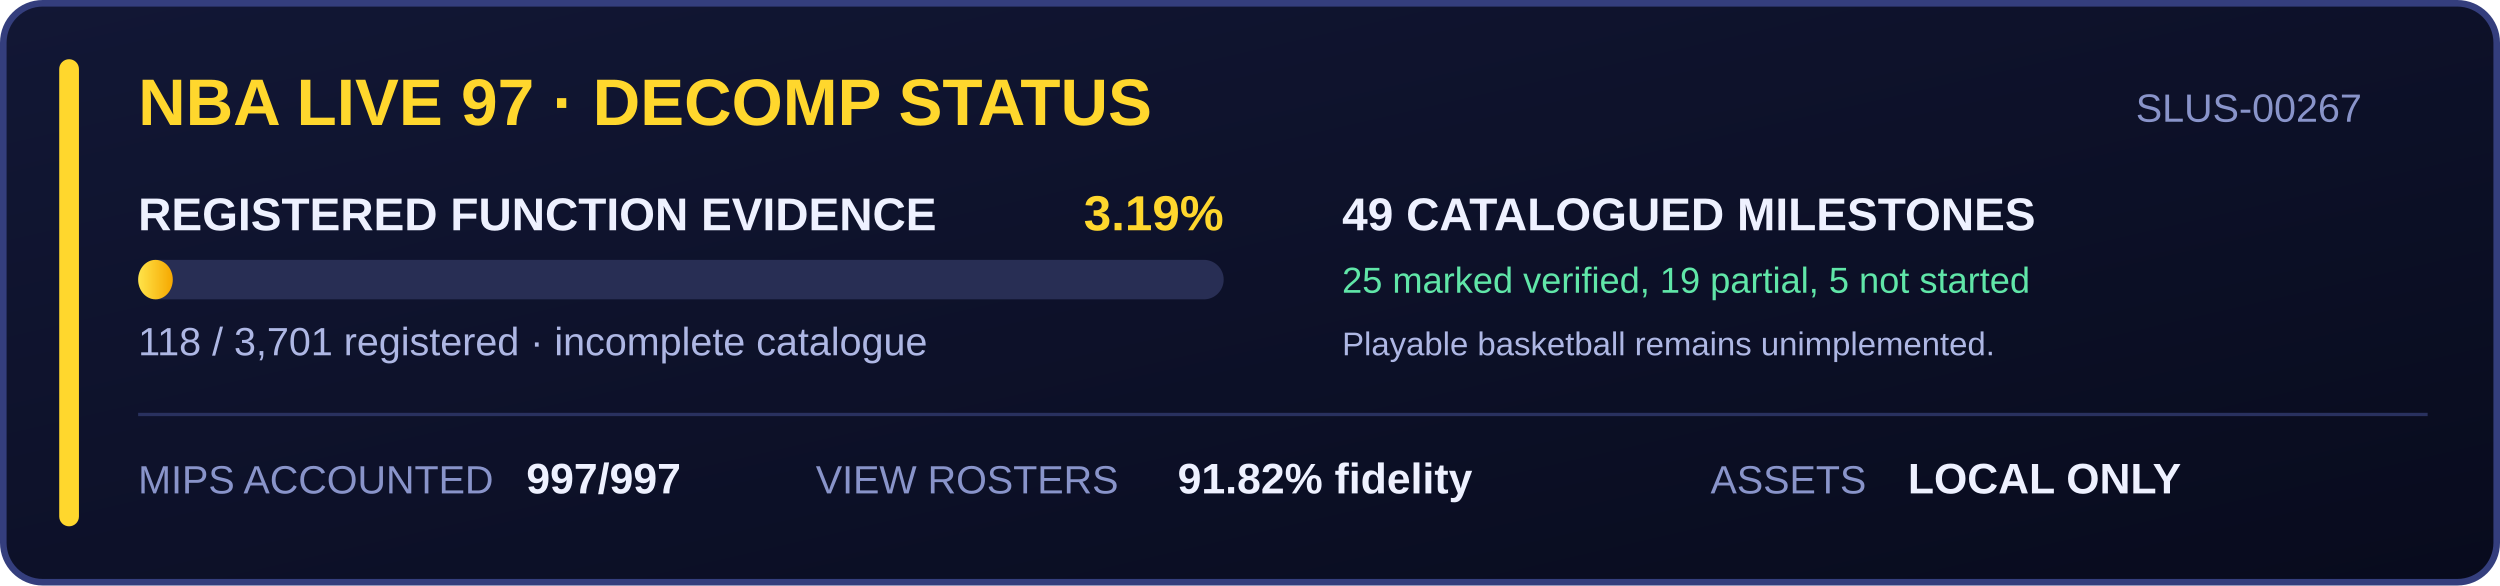
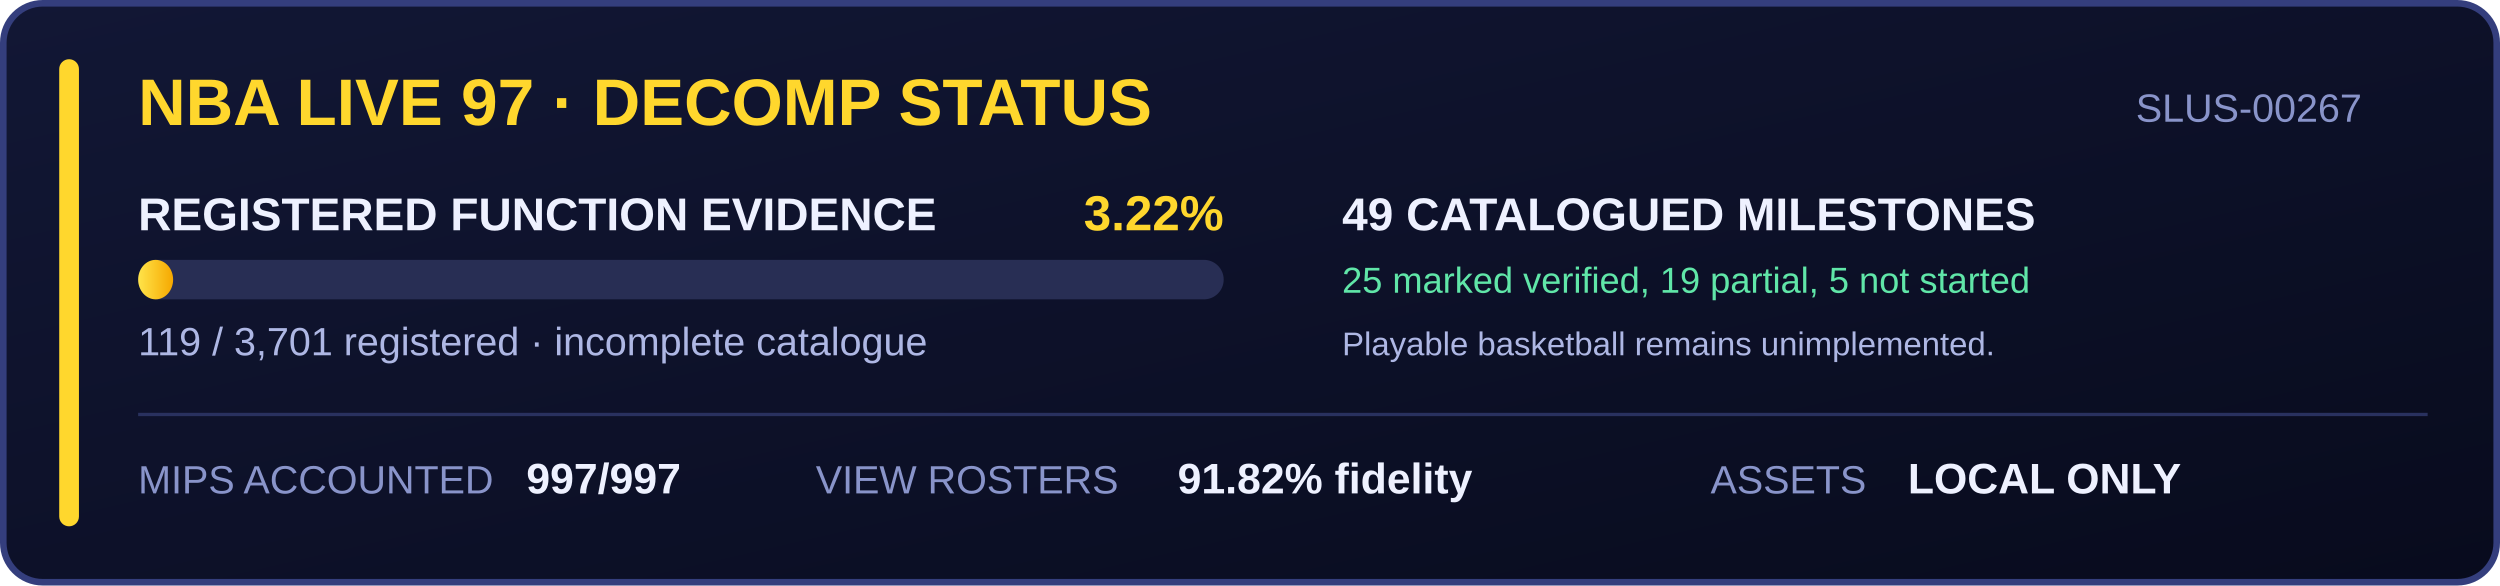
<svg xmlns="http://www.w3.org/2000/svg" width="760" height="178" viewBox="0 0 760 178" role="img" aria-labelledby="title desc">
  <defs>
    <linearGradient id="panel" x1="0" y1="0" x2="1" y2="1">
      <stop stop-color="#121735" />
      <stop offset="1" stop-color="#080b1d" />
    </linearGradient>
    <linearGradient id="gold" x1="0" y1="0" x2="1" y2="0">
      <stop stop-color="#ffe44a" />
      <stop offset="1" stop-color="#f6a800" />
    </linearGradient>
  </defs>
  <rect x="1" y="1" width="758" height="176" rx="12" fill="url(#panel)" stroke="#343e7d" stroke-width="2" />
  <rect x="18" y="18" width="6" height="142" rx="3" fill="#ffd72d" />
  <g font-family="Segoe UI, Arial, sans-serif">
    <text x="42" y="38" fill="#ffd72d" font-size="20" font-weight="700">NBA LIVE 97 · DECOMP STATUS</text>
    <text x="718" y="37" fill="#8994ca" font-size="12" text-anchor="end">SLUS-00267</text>
    <text x="42" y="70" fill="#eef1ff" font-size="14" font-weight="600">REGISTERED FUNCTION EVIDENCE</text>
-     <text x="372" y="70" fill="#ffd72d" font-size="15" font-weight="700" text-anchor="end">3.19%</text>
+     <text x="372" y="70" fill="#ffd72d" font-size="15" font-weight="700" text-anchor="end">3.22%</text>
    <rect x="42" y="79" width="330" height="12" rx="6" fill="#282e54" />
-     <rect x="42" y="79" width="10.53" height="12" rx="6" fill="url(#gold)" />
-     <text x="42" y="108" fill="#aeb7e4" font-size="12">118 / 3,701 registered · incomplete catalogue</text>
+     <rect x="42" y="79" width="10.63" height="12" rx="6" fill="url(#gold)" />
+     <text x="42" y="108" fill="#aeb7e4" font-size="12">119 / 3,701 registered · incomplete catalogue</text>
    <text x="408" y="70" fill="#eef1ff" font-size="14" font-weight="600">49 CATALOGUED MILESTONES</text>
    <text x="408" y="89" fill="#60e6a8" font-size="11">25 marked verified, 19 partial, 5 not started</text>
    <text x="408" y="108" fill="#aeb7e4" font-size="10">Playable basketball remains unimplemented.</text>
    <line x1="42" y1="126" x2="738" y2="126" stroke="#29315f" />
    <text x="42" y="150" fill="#8994ca" font-size="12">MIPS ACCOUNTED</text>
    <text x="160" y="150" fill="#eef1ff" font-size="13" font-weight="700">997/997</text>
    <text x="248" y="150" fill="#8994ca" font-size="12">VIEW ROSTERS</text>
    <text x="358" y="150" fill="#eef1ff" font-size="13" font-weight="700">91.82% fidelity</text>
    <text x="520" y="150" fill="#8994ca" font-size="12">ASSETS</text>
    <text x="580" y="150" fill="#eef1ff" font-size="13" font-weight="700">LOCAL ONLY</text>
  </g>
</svg>
